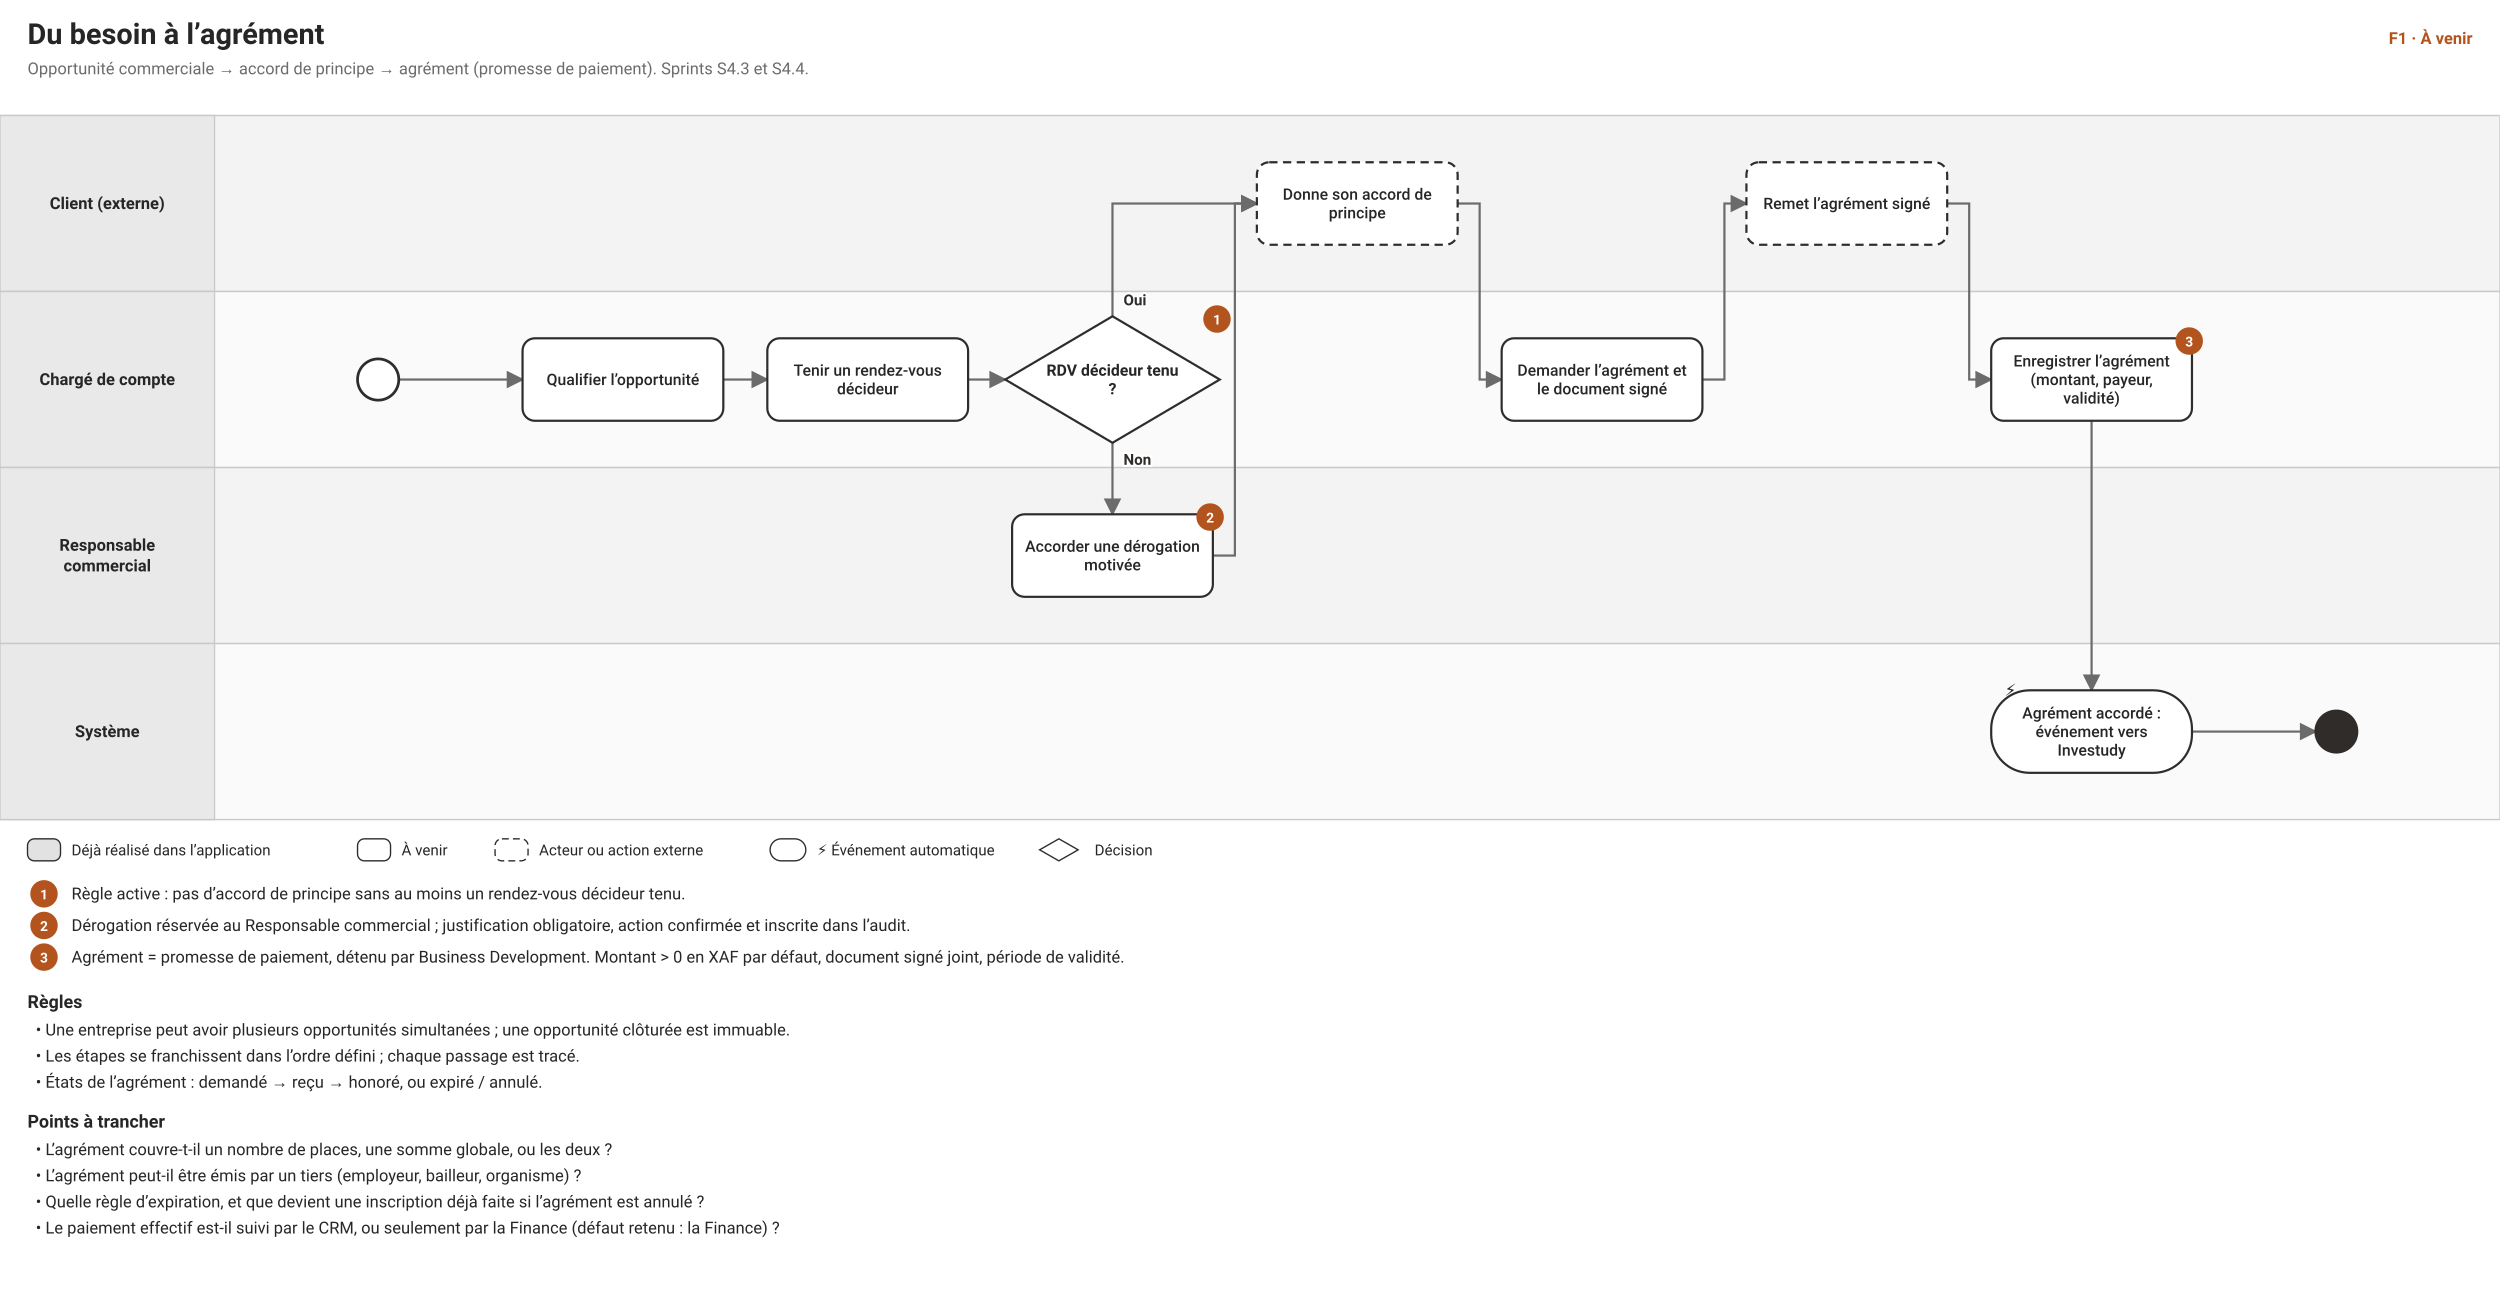
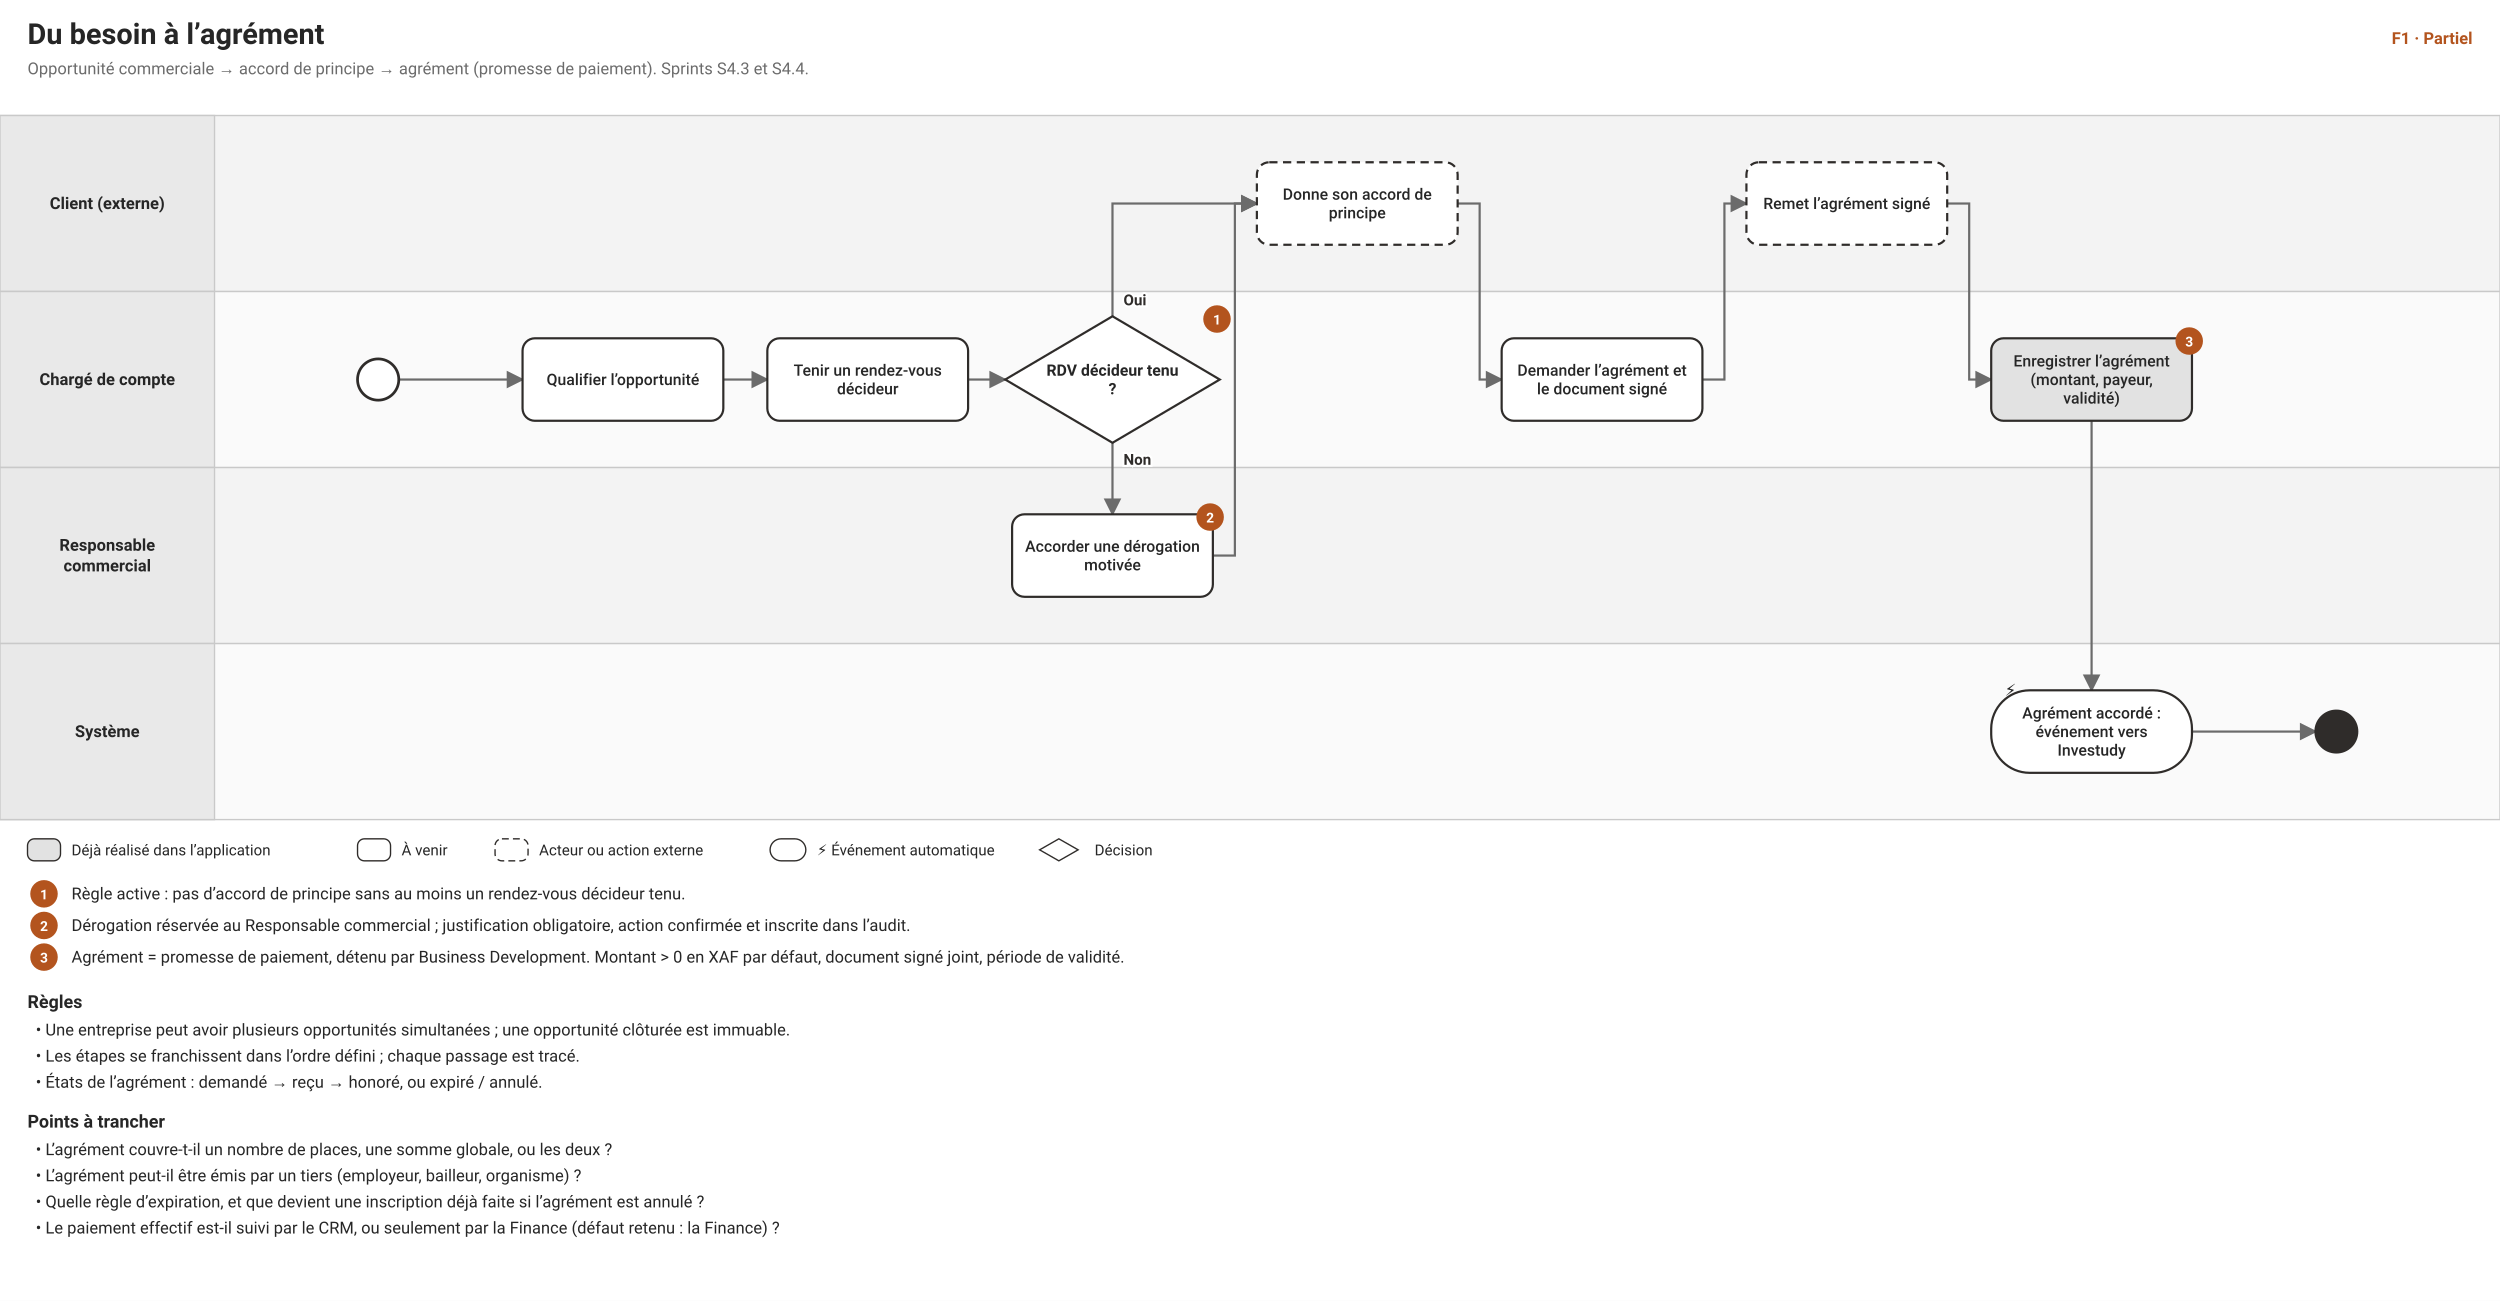
<svg xmlns="http://www.w3.org/2000/svg" viewBox="0 0 1818 946" width="1818" height="946" font-family="system-ui, 'Segoe UI', Roboto, Arial, sans-serif" role="img" aria-label="Workflow : Du besoin à l’agrément">
  <defs>
    <marker id="arrow" viewBox="0 0 10 10" refX="9" refY="5" markerWidth="8" markerHeight="8" orient="auto-start-reverse">
      <path d="M0,0 L10,5 L0,10 z" fill="#6b6b6b" />
    </marker>
  </defs>
  <rect width="1818" height="946" fill="#ffffff" />
  <text x="20" y="32" font-size="21" font-weight="700" fill="#262626" text-anchor="start">Du besoin à l’agrément</text>
  <text x="20" y="54" font-size="12" font-weight="400" fill="#6b6b6b" text-anchor="start">Opportunité commerciale → accord de principe → agrément (promesse de paiement). Sprints S4.3 et S4.4.</text>
-   <text x="1798" y="32" font-size="12" font-weight="700" fill="#b3541e" text-anchor="end">F1 · À venir</text>
+   <text x="1798" y="32" font-size="12" font-weight="700" fill="#b3541e" text-anchor="end">F1 · Partiel</text>
  <rect x="0" y="84" width="1818" height="128" fill="#f3f3f3" stroke="#c9c9c9" />
  <rect x="0" y="84" width="156" height="128" fill="#e9e9e9" stroke="#c9c9c9" />
  <text x="78" y="152" font-size="12" font-weight="700" fill="#262626" text-anchor="middle">Client (externe)</text>
  <rect x="0" y="212" width="1818" height="128" fill="#fafafa" stroke="#c9c9c9" />
  <rect x="0" y="212" width="156" height="128" fill="#e9e9e9" stroke="#c9c9c9" />
  <text x="78" y="280" font-size="12" font-weight="700" fill="#262626" text-anchor="middle">Chargé de compte</text>
  <rect x="0" y="340" width="1818" height="128" fill="#f3f3f3" stroke="#c9c9c9" />
  <rect x="0" y="340" width="156" height="128" fill="#e9e9e9" stroke="#c9c9c9" />
  <text x="78" y="400.5" font-size="12" font-weight="700" fill="#262626" text-anchor="middle">Responsable</text>
  <text x="78" y="415.5" font-size="12" font-weight="700" fill="#262626" text-anchor="middle">commercial</text>
  <rect x="0" y="468" width="1818" height="128" fill="#fafafa" stroke="#c9c9c9" />
  <rect x="0" y="468" width="156" height="128" fill="#e9e9e9" stroke="#c9c9c9" />
  <text x="78" y="536" font-size="12" font-weight="700" fill="#262626" text-anchor="middle">Système</text>
  <polyline points="290,276 380,276" fill="none" stroke="#6b6b6b" stroke-width="1.6" marker-end="url(#arrow)" />
  <polyline points="526,276 558,276" fill="none" stroke="#6b6b6b" stroke-width="1.6" marker-end="url(#arrow)" />
  <polyline points="704,276 731,276" fill="none" stroke="#6b6b6b" stroke-width="1.6" marker-end="url(#arrow)" />
  <polyline points="809,230 809,148 914,148" fill="none" stroke="#6b6b6b" stroke-width="1.6" marker-end="url(#arrow)" />
  <polyline points="809,322 809,374" fill="none" stroke="#6b6b6b" stroke-width="1.6" marker-end="url(#arrow)" />
  <polyline points="1060,148 1076,148 1076,276 1092,276" fill="none" stroke="#6b6b6b" stroke-width="1.6" marker-end="url(#arrow)" />
  <polyline points="882,404 898,404 898,148 914,148" fill="none" stroke="#6b6b6b" stroke-width="1.6" marker-end="url(#arrow)" />
  <polyline points="1238,276 1254,276 1254,148 1270,148" fill="none" stroke="#6b6b6b" stroke-width="1.6" marker-end="url(#arrow)" />
  <polyline points="1416,148 1432,148 1432,276 1448,276" fill="none" stroke="#6b6b6b" stroke-width="1.6" marker-end="url(#arrow)" />
  <polyline points="1521,306 1521,502" fill="none" stroke="#6b6b6b" stroke-width="1.6" marker-end="url(#arrow)" />
  <polyline points="1594,532 1684,532" fill="none" stroke="#6b6b6b" stroke-width="1.6" marker-end="url(#arrow)" />
  <circle cx="275" cy="276" r="15" fill="#fff" stroke="#2f2c2a" stroke-width="2" />
  <rect x="380" y="246" width="146" height="60" rx="9" fill="#fff" stroke="#2f2c2a" stroke-width="1.6" />
  <text x="453" y="280" font-size="11.5" font-weight="500" fill="#262626" text-anchor="middle">Qualifier l’opportunité</text>
  <rect x="558" y="246" width="146" height="60" rx="9" fill="#fff" stroke="#2f2c2a" stroke-width="1.6" />
  <text x="631" y="273.25" font-size="11.5" font-weight="500" fill="#262626" text-anchor="middle">Tenir un rendez-vous</text>
  <text x="631" y="286.75" font-size="11.5" font-weight="500" fill="#262626" text-anchor="middle">décideur</text>
  <polygon points="809,230 887,276 809,322 731,276" fill="#fff" stroke="#2f2c2a" stroke-width="1.6" />
  <text x="809" y="273.25" font-size="11.5" font-weight="600" fill="#262626" text-anchor="middle">RDV décideur tenu</text>
  <text x="809" y="286.75" font-size="11.5" font-weight="600" fill="#262626" text-anchor="middle">?</text>
  <circle cx="885" cy="232" r="10" fill="#b3541e" />
  <text x="885" y="236" font-size="10" font-weight="700" fill="#fff" text-anchor="middle">1</text>
  <rect x="914" y="118" width="146" height="60" rx="9" fill="#fff" stroke="#2f2c2a" stroke-width="1.6" stroke-dasharray="6 4" />
  <text x="987" y="145.25" font-size="11.5" font-weight="500" fill="#262626" text-anchor="middle">Donne son accord de</text>
  <text x="987" y="158.75" font-size="11.5" font-weight="500" fill="#262626" text-anchor="middle">principe</text>
  <rect x="736" y="374" width="146" height="60" rx="9" fill="#fff" stroke="#2f2c2a" stroke-width="1.6" />
  <text x="809" y="401.25" font-size="11.5" font-weight="500" fill="#262626" text-anchor="middle">Accorder une dérogation</text>
  <text x="809" y="414.75" font-size="11.5" font-weight="500" fill="#262626" text-anchor="middle">motivée</text>
  <circle cx="880" cy="376" r="10" fill="#b3541e" />
  <text x="880" y="380" font-size="10" font-weight="700" fill="#fff" text-anchor="middle">2</text>
  <rect x="1092" y="246" width="146" height="60" rx="9" fill="#fff" stroke="#2f2c2a" stroke-width="1.6" />
  <text x="1165" y="273.25" font-size="11.5" font-weight="500" fill="#262626" text-anchor="middle">Demander l’agrément et</text>
  <text x="1165" y="286.75" font-size="11.5" font-weight="500" fill="#262626" text-anchor="middle">le document signé</text>
  <rect x="1270" y="118" width="146" height="60" rx="9" fill="#fff" stroke="#2f2c2a" stroke-width="1.6" stroke-dasharray="6 4" />
  <text x="1343" y="152" font-size="11.5" font-weight="500" fill="#262626" text-anchor="middle">Remet l’agrément signé</text>
-   <rect x="1448" y="246" width="146" height="60" rx="9" fill="#fff" stroke="#2f2c2a" stroke-width="1.6" />
+   <rect x="1448" y="246" width="146" height="60" rx="9" fill="#e2e2e2" stroke="#2f2c2a" stroke-width="1.6" />
  <text x="1521" y="266.5" font-size="11.5" font-weight="500" fill="#262626" text-anchor="middle">Enregistrer l’agrément</text>
  <text x="1521" y="280" font-size="11.5" font-weight="500" fill="#262626" text-anchor="middle">(montant, payeur,</text>
  <text x="1521" y="293.5" font-size="11.5" font-weight="500" fill="#262626" text-anchor="middle">validité)</text>
  <circle cx="1592" cy="248" r="10" fill="#b3541e" />
  <text x="1592" y="252" font-size="10" font-weight="700" fill="#fff" text-anchor="middle">3</text>
  <rect x="1448" y="502" width="146" height="60" rx="28" fill="#fff" stroke="#2f2c2a" stroke-width="1.6" />
  <text x="1521" y="522.5" font-size="11.5" font-weight="500" fill="#262626" text-anchor="middle">Agrément accordé :</text>
  <text x="1521" y="536" font-size="11.5" font-weight="500" fill="#262626" text-anchor="middle">événement vers</text>
  <text x="1521" y="549.5" font-size="11.5" font-weight="500" fill="#262626" text-anchor="middle">Investudy</text>
  <text x="1462" y="506" font-size="12" font-weight="400" fill="#262626" text-anchor="middle">⚡</text>
  <circle cx="1699" cy="532" r="15" fill="#2f2c2a" stroke="#2f2c2a" stroke-width="2" />
  <text x="817" y="222" font-size="11" font-weight="700" fill="#2f2c2a" stroke="#fff" stroke-width="3" paint-order="stroke">Oui</text>
  <text x="817" y="338" font-size="11" font-weight="700" fill="#2f2c2a" stroke="#fff" stroke-width="3" paint-order="stroke">Non</text>
  <rect x="20" y="610" width="24" height="16" rx="5" fill="#e2e2e2" stroke="#2f2c2a" />
  <text x="52" y="622" font-size="11" font-weight="400" fill="#262626" text-anchor="start">Déjà réalisé dans l’application</text>
  <rect x="260" y="610" width="24" height="16" rx="5" fill="#fff" stroke="#2f2c2a" />
  <text x="292" y="622" font-size="11" font-weight="400" fill="#262626" text-anchor="start">À venir</text>
  <rect x="360" y="610" width="24" height="16" rx="5" fill="#fff" stroke="#2f2c2a" stroke-dasharray="5 3" />
  <text x="392" y="622" font-size="11" font-weight="400" fill="#262626" text-anchor="start">Acteur ou action externe</text>
  <rect x="560" y="610" width="26" height="16" rx="8" fill="#fff" stroke="#2f2c2a" />
  <text x="594" y="622" font-size="11" font-weight="400" fill="#262626" text-anchor="start">⚡ Événement automatique</text>
  <polygon points="770,610 784,618 770,626 756,618" fill="#fff" stroke="#2f2c2a" />
  <text x="796" y="622" font-size="11" font-weight="400" fill="#262626" text-anchor="start">Décision</text>
  <circle cx="32" cy="650" r="10" fill="#b3541e" />
  <text x="32" y="654" font-size="10" font-weight="700" fill="#fff" text-anchor="middle">1</text>
  <text x="52" y="654" font-size="12" font-weight="400" fill="#262626" text-anchor="start">Règle active : pas d’accord de principe sans au moins un rendez-vous décideur tenu.</text>
  <circle cx="32" cy="673" r="10" fill="#b3541e" />
  <text x="32" y="677" font-size="10" font-weight="700" fill="#fff" text-anchor="middle">2</text>
  <text x="52" y="677" font-size="12" font-weight="400" fill="#262626" text-anchor="start">Dérogation réservée au Responsable commercial ; justification obligatoire, action confirmée et inscrite dans l’audit.</text>
  <circle cx="32" cy="696" r="10" fill="#b3541e" />
  <text x="32" y="700" font-size="10" font-weight="700" fill="#fff" text-anchor="middle">3</text>
  <text x="52" y="700" font-size="12" font-weight="400" fill="#262626" text-anchor="start">Agrément = promesse de paiement, détenu par Business Development. Montant &gt; 0 en XAF par défaut, document signé joint, période de validité.</text>
  <text x="20" y="733" font-size="13" font-weight="700" fill="#262626" text-anchor="start">Règles</text>
  <text x="26" y="753" font-size="12" font-weight="400" fill="#262626" text-anchor="start">• Une entreprise peut avoir plusieurs opportunités simultanées ; une opportunité clôturée est immuable.</text>
  <text x="26" y="772" font-size="12" font-weight="400" fill="#262626" text-anchor="start">• Les étapes se franchissent dans l’ordre défini ; chaque passage est tracé.</text>
  <text x="26" y="791" font-size="12" font-weight="400" fill="#262626" text-anchor="start">• États de l’agrément : demandé → reçu → honoré, ou expiré / annulé.</text>
  <text x="20" y="820" font-size="13" font-weight="700" fill="#262626" text-anchor="start">Points à trancher</text>
  <text x="26" y="840" font-size="12" font-weight="400" fill="#262626" text-anchor="start">• L’agrément couvre-t-il un nombre de places, une somme globale, ou les deux ?</text>
  <text x="26" y="859" font-size="12" font-weight="400" fill="#262626" text-anchor="start">• L’agrément peut-il être émis par un tiers (employeur, bailleur, organisme) ?</text>
  <text x="26" y="878" font-size="12" font-weight="400" fill="#262626" text-anchor="start">• Quelle règle d’expiration, et que devient une inscription déjà faite si l’agrément est annulé ?</text>
  <text x="26" y="897" font-size="12" font-weight="400" fill="#262626" text-anchor="start">• Le paiement effectif est-il suivi par le CRM, ou seulement par la Finance (défaut retenu : la Finance) ?</text>
</svg>
